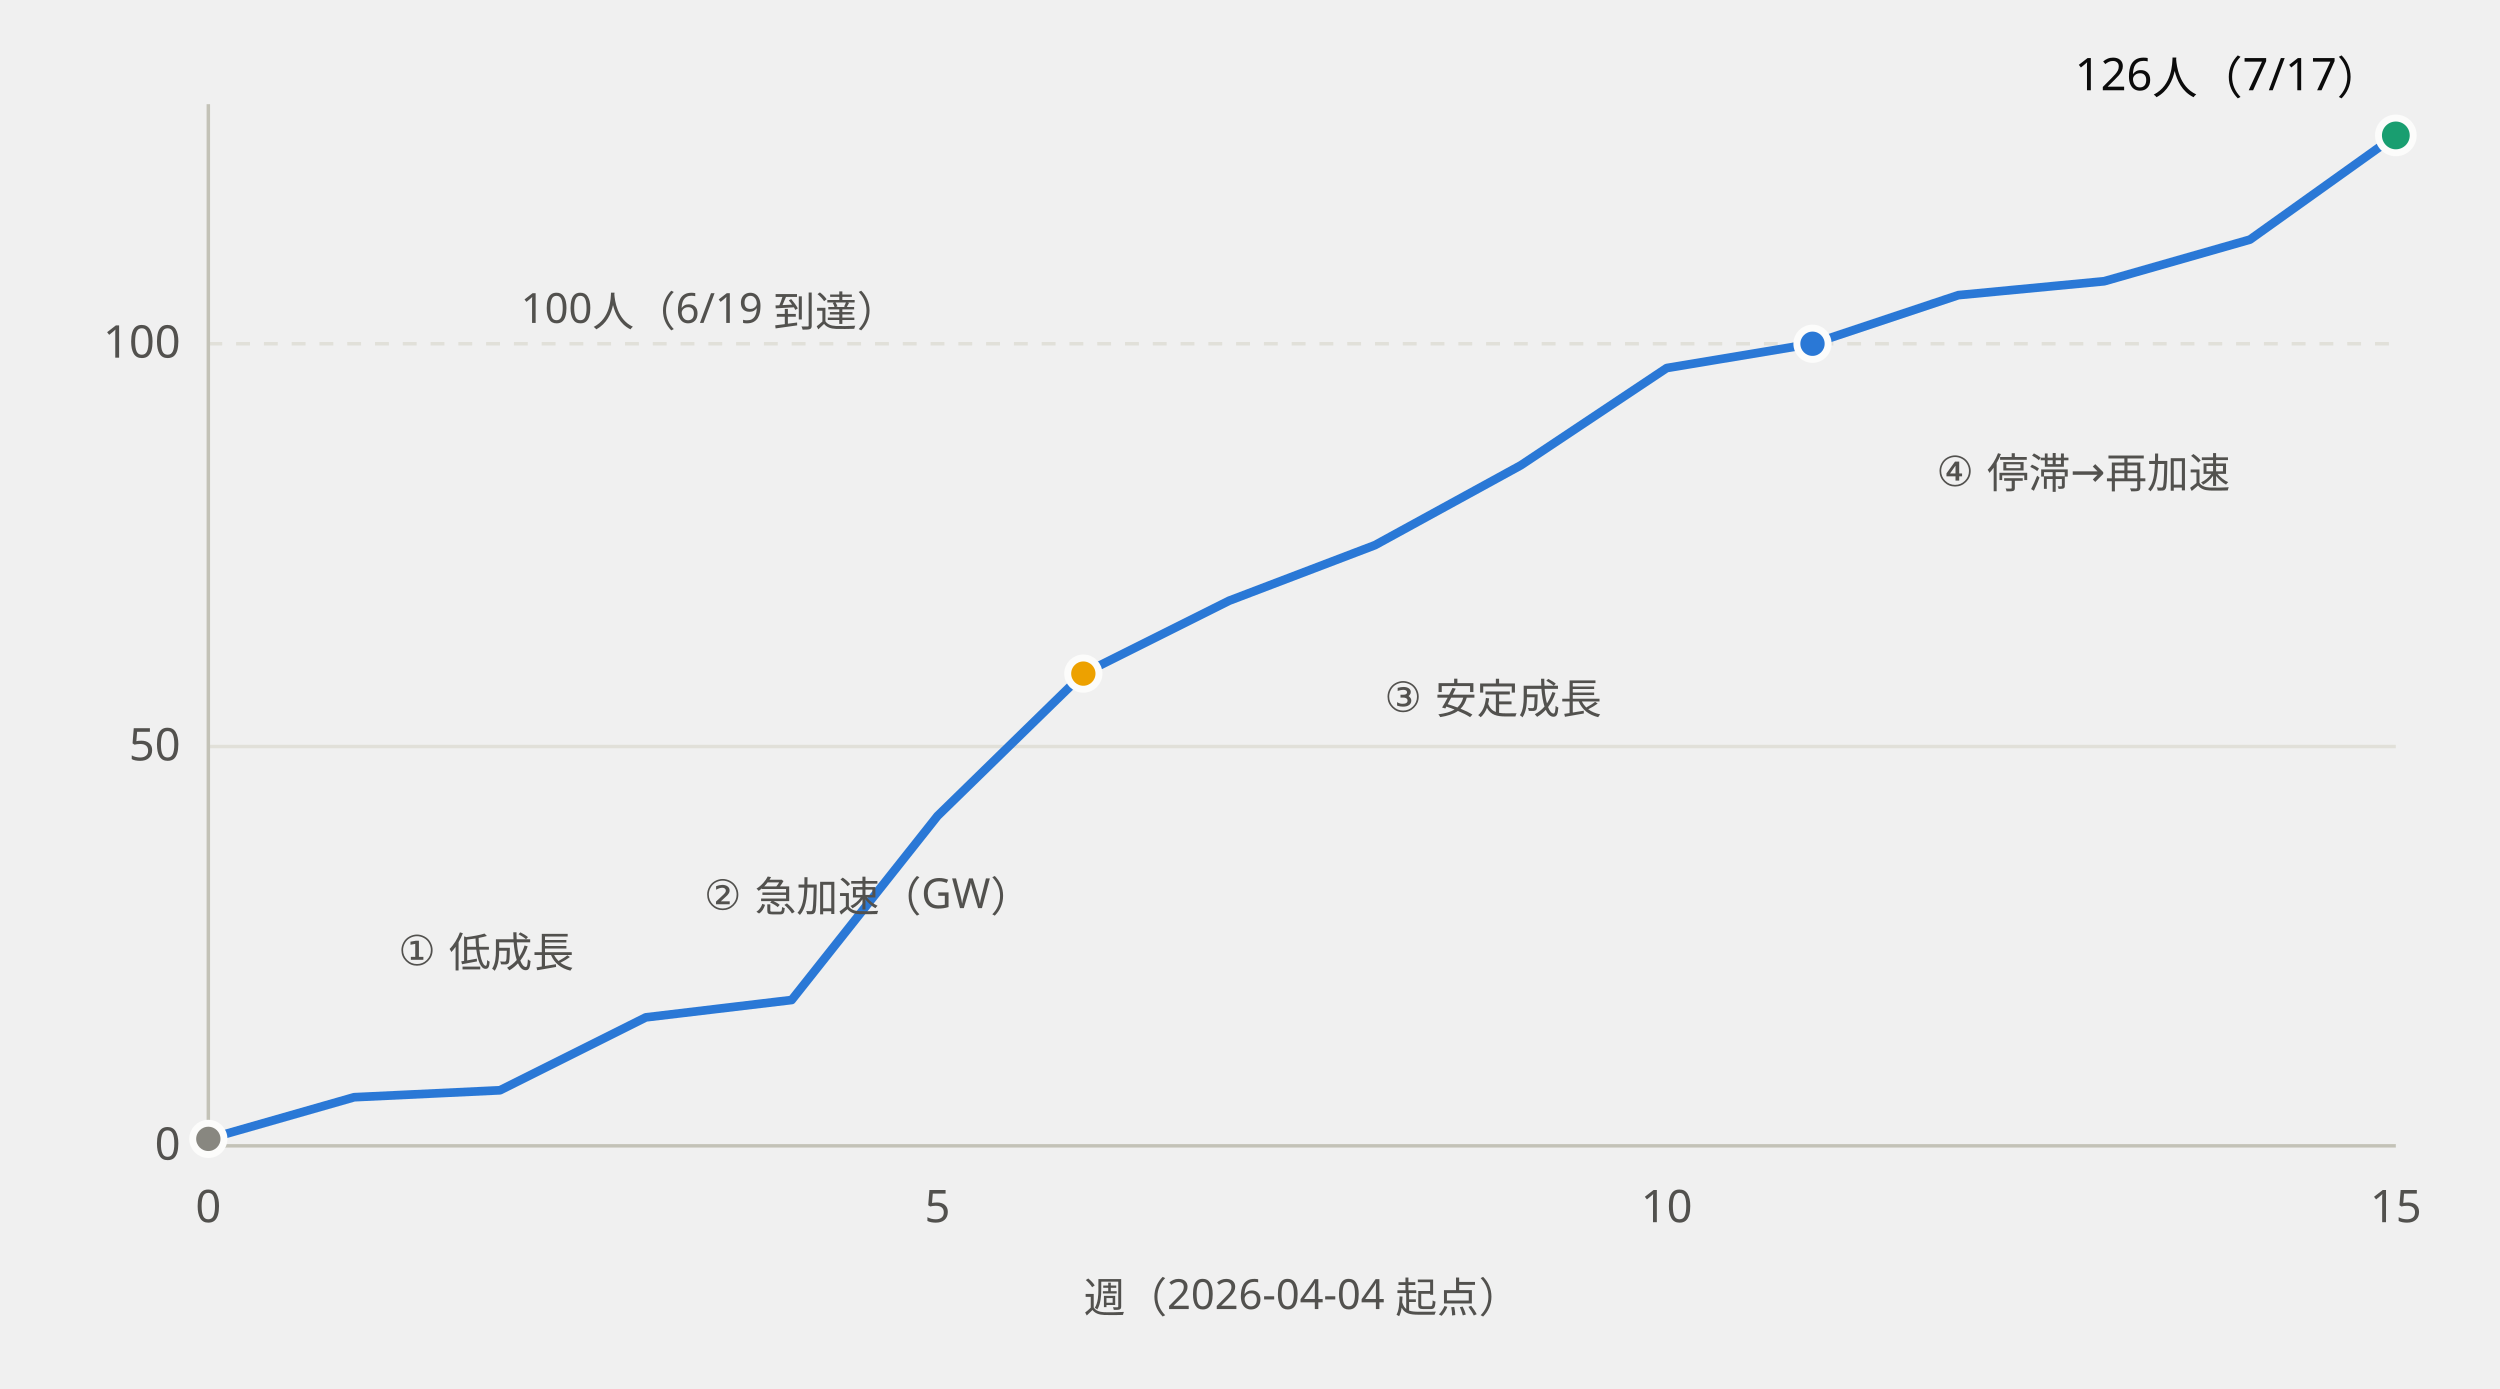
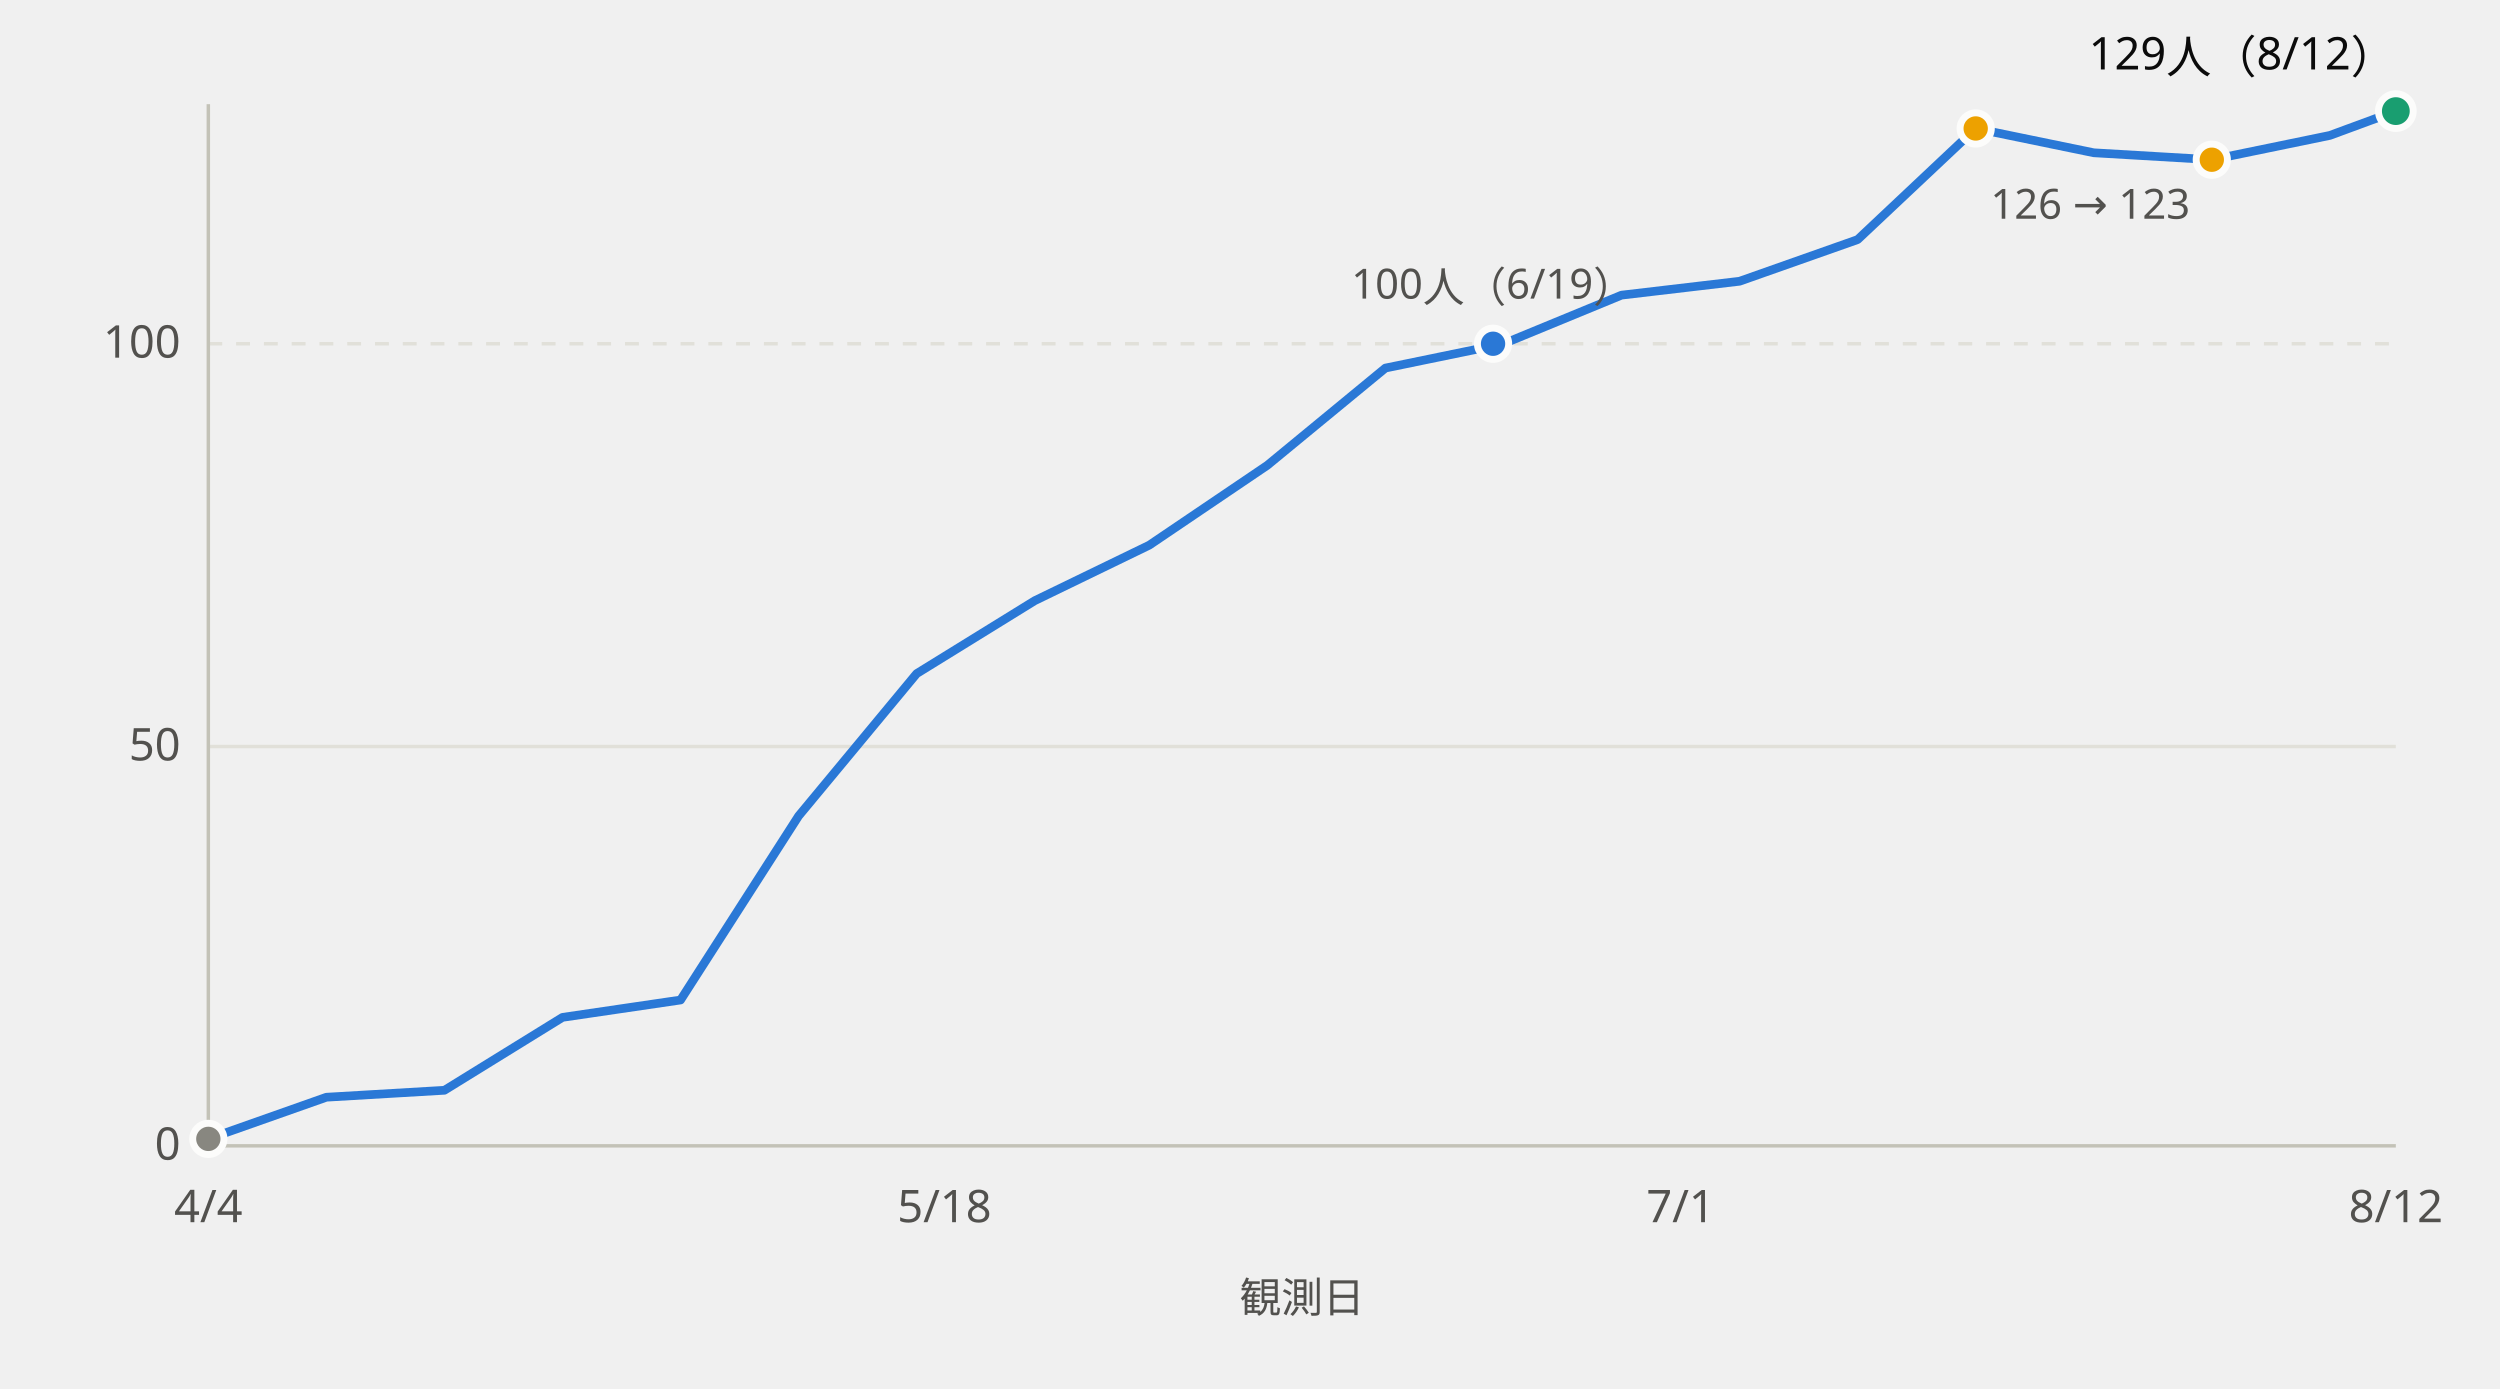
<svg xmlns="http://www.w3.org/2000/svg" viewBox="0 0 720 400" role="img" aria-labelledby="t d" font-family="system-ui, sans-serif">
  <style>
-     .ax{stroke:#c3c2b7;stroke-width:1}
-     .gr{stroke:#e1e0d9;stroke-width:1}
-     .lbl{fill:#52514e;font-size:13px}
-     .cap{fill:#52514e;font-size:12px}
-     .now{fill:#0b0b0b;font-size:13px}
-     @media (prefers-color-scheme: dark){
-       .ax{stroke:#383835} .gr{stroke:#2c2c2a}
-       .lbl{fill:#c3c2b7} .cap{fill:#c3c2b7} .now{fill:#ffffff}
-     }
+     .ax{stroke:#c3c2b7;stroke-width:1}.gr{stroke:#e1e0d9;stroke-width:1}
+     .lbl{fill:#52514e;font-size:13px}.cap{fill:#52514e;font-size:12px}.now{fill:#0b0b0b;font-size:13px}
+     @media (prefers-color-scheme: dark){.ax{stroke:#383835}.gr{stroke:#2c2c2a}.lbl{fill:#c3c2b7}.cap{fill:#c3c2b7}.now{fill:#ffffff}}
  </style>
  <line class="gr" x1="60" y1="215" x2="690" y2="215" />
  <line class="gr" x1="60" y1="99" x2="690" y2="99" stroke-dasharray="4 4" />
  <line class="ax" x1="60" y1="330" x2="690" y2="330" />
  <line class="ax" x1="60" y1="30" x2="60" y2="330" />
  <text class="lbl" x="52" y="219" text-anchor="end">50</text>
  <text class="lbl" x="52" y="103" text-anchor="end">100</text>
  <text class="lbl" x="52" y="334" text-anchor="end">0</text>
-   <text class="lbl" x="60" y="352" text-anchor="middle">0</text>
-   <text class="lbl" x="270" y="352" text-anchor="middle">5</text>
-   <text class="lbl" x="480" y="352" text-anchor="middle">10</text>
-   <text class="lbl" x="690" y="352" text-anchor="middle">15</text>
-   <text class="cap" x="375" y="378" text-anchor="middle">週（2026-04-04 起点）</text>
-   <polyline fill="none" stroke="#2a78d6" stroke-width="2.5" stroke-linejoin="round" stroke-linecap="round" points="60,328 102,316 144,314 186,293 228,288 270,235 312,194 354,173 396,157 438,134 480,106 522,99 564,85 606,81 648,69 690,39" />
+   <text class="lbl" x="60" y="352" text-anchor="middle">4/4</text>
+   <text class="lbl" x="272" y="352" text-anchor="middle">5/18</text>
+   <text class="lbl" x="484" y="352" text-anchor="middle">7/1</text>
+   <text class="lbl" x="690" y="352" text-anchor="middle">8/12</text>
+   <text class="cap" x="375" y="378" text-anchor="middle">観測日</text>
+   <polyline fill="none" stroke="#2a78d6" stroke-width="2.5" stroke-linejoin="round" stroke-linecap="round" points="60,328 94,316 128,314 162,293 196,288 230,235 264,194 298,173 331,157 365,134 399,106 433,99 467,85 501,81 535,69 569,37 603,44 637,46 671,39 690,32" />
  <g stroke="#fcfcfb" stroke-width="2">
    <circle cx="60" cy="328" r="4.5" fill="#888780" />
-     <circle cx="312" cy="194" r="4.5" fill="#eda100" />
-     <circle cx="522" cy="99" r="4.5" fill="#2a78d6" />
-     <circle cx="690" cy="39" r="5" fill="#199e70" />
+     <circle cx="430" cy="99" r="4.5" fill="#2a78d6" />
+     <circle cx="569" cy="37" r="4.5" fill="#eda100" />
+     <circle cx="637" cy="46" r="4.5" fill="#eda100" />
+     <circle cx="690" cy="32" r="5" fill="#199e70" />
  </g>
-   <text class="cap" x="140" y="278" text-anchor="middle" fill="#888780">① 低成長</text>
-   <text class="cap" x="250" y="262" text-anchor="middle" fill="#a5700f">② 急加速（GW）</text>
-   <text class="cap" x="430" y="205" text-anchor="middle" fill="#2a78d6">③ 安定成長</text>
-   <text class="cap" x="600" y="140" text-anchor="middle" fill="#0f6e56">④ 停滞→再加速</text>
-   <text class="cap" x="150" y="93" text-anchor="start">100人（6/19 到達）</text>
-   <text class="now" x="686" y="26" text-anchor="end">126人（7/17）</text>
+   <text class="cap" x="430" y="86" text-anchor="middle">100人（6/19）</text>
+   <text class="cap" x="602" y="63" text-anchor="middle">126 → 123</text>
+   <text class="now" x="690" y="20" text-anchor="end">129人（8/12）</text>
</svg>
